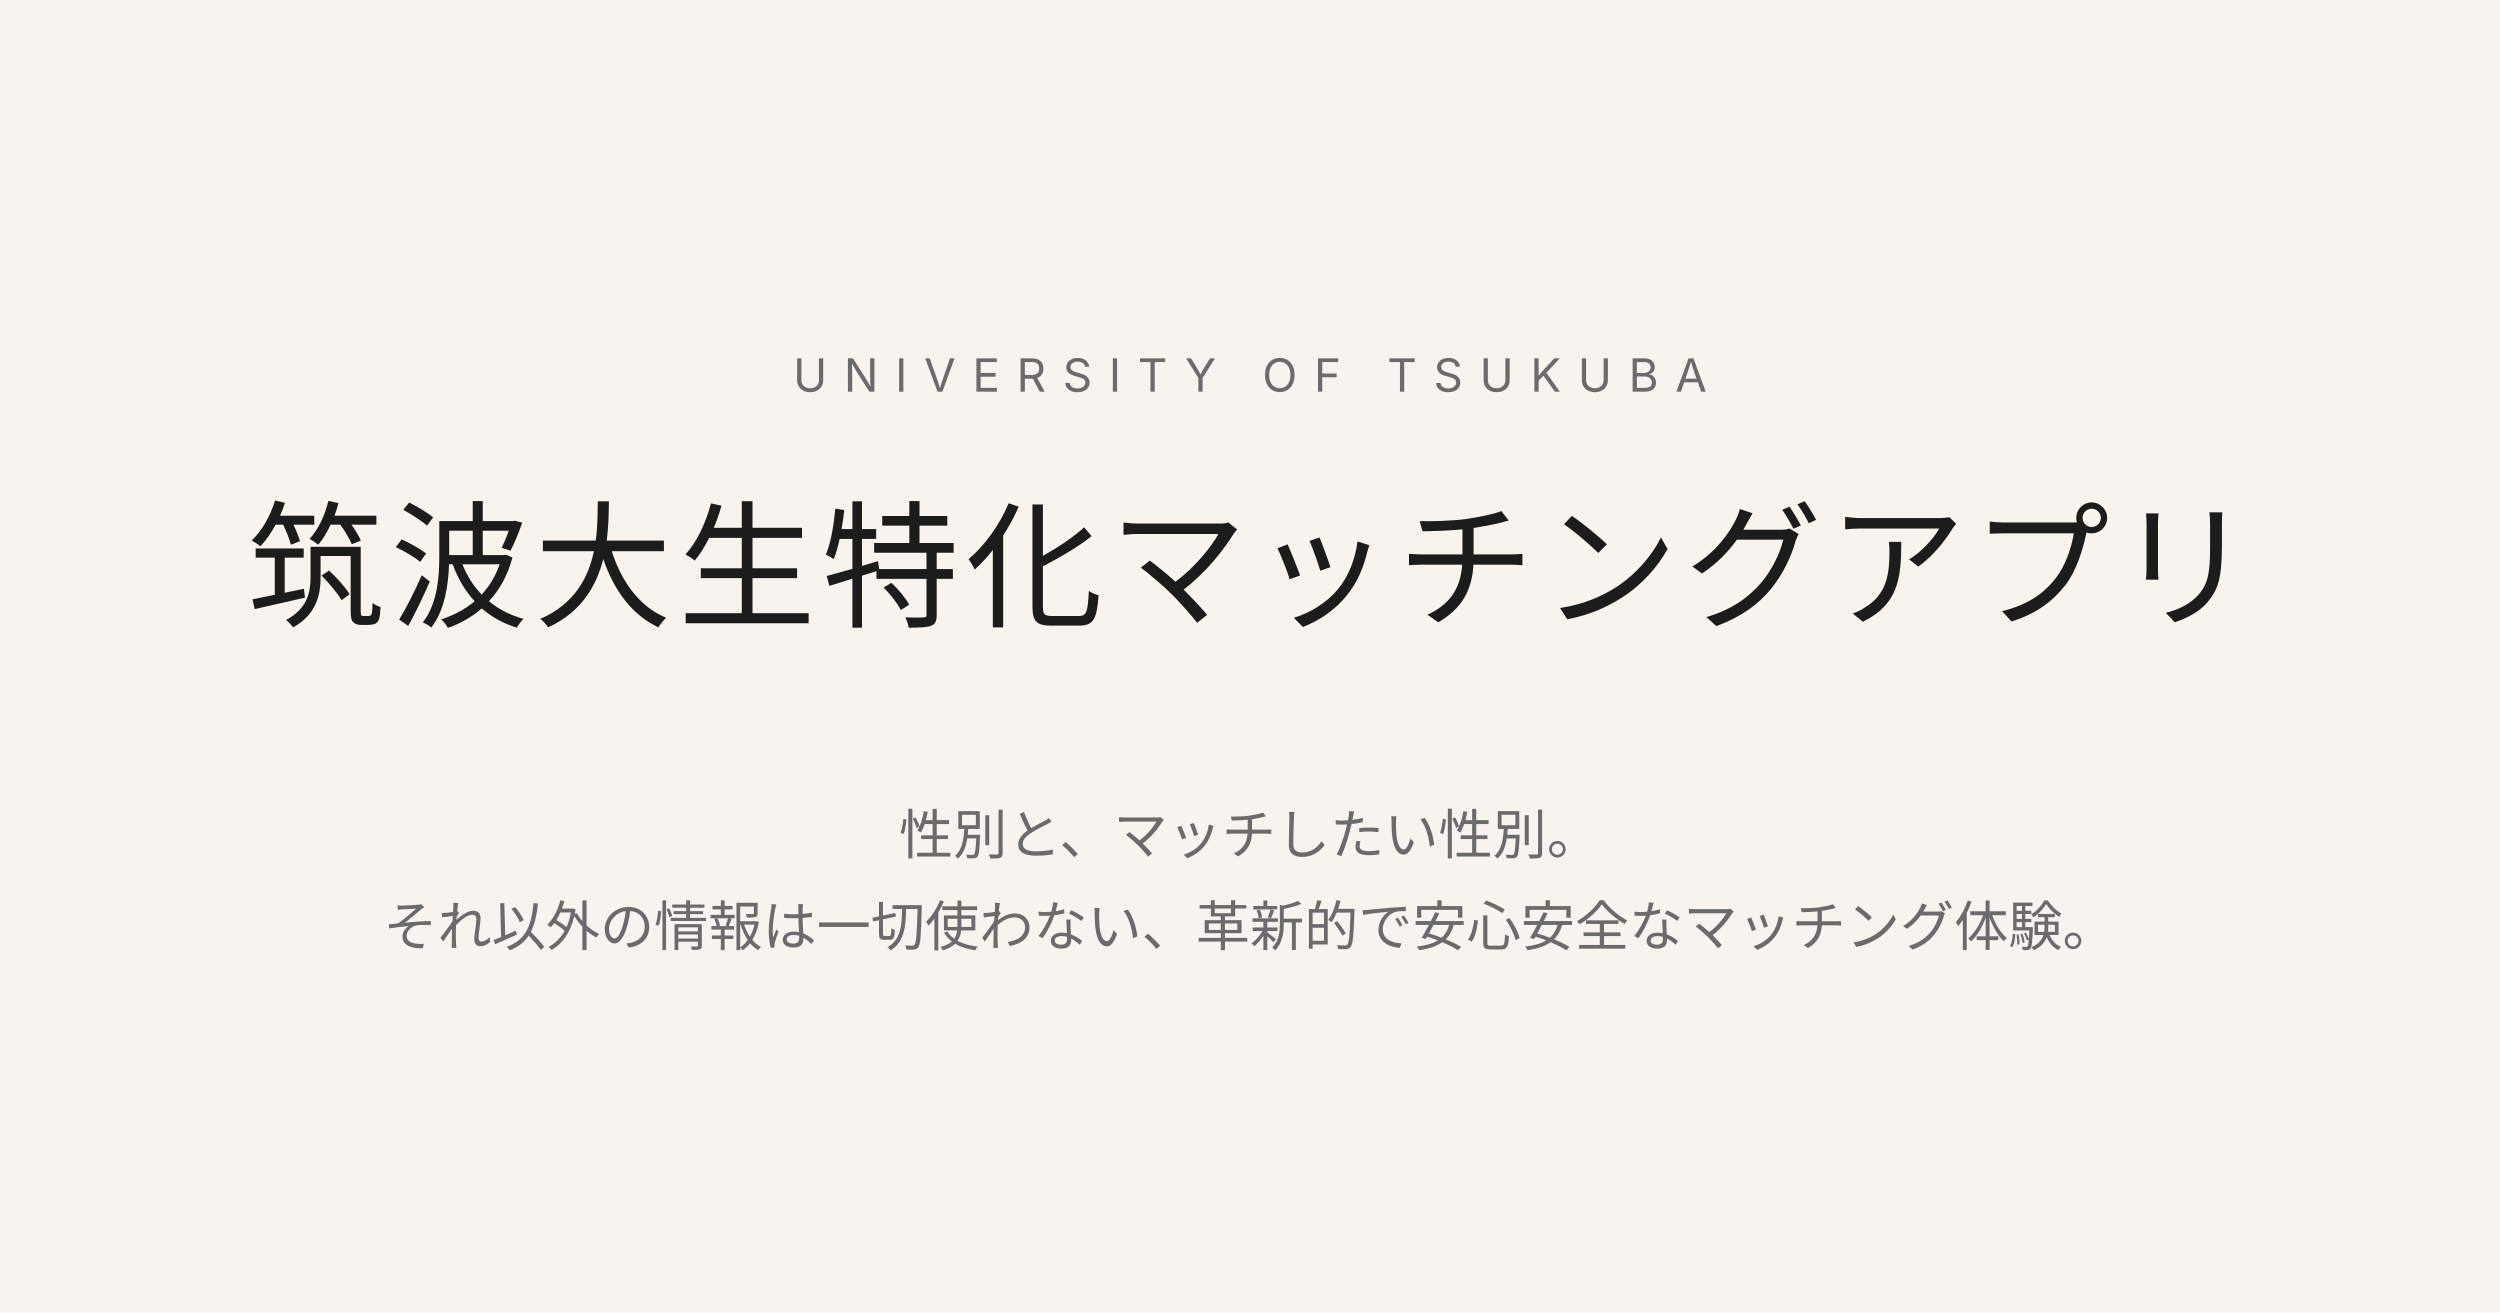
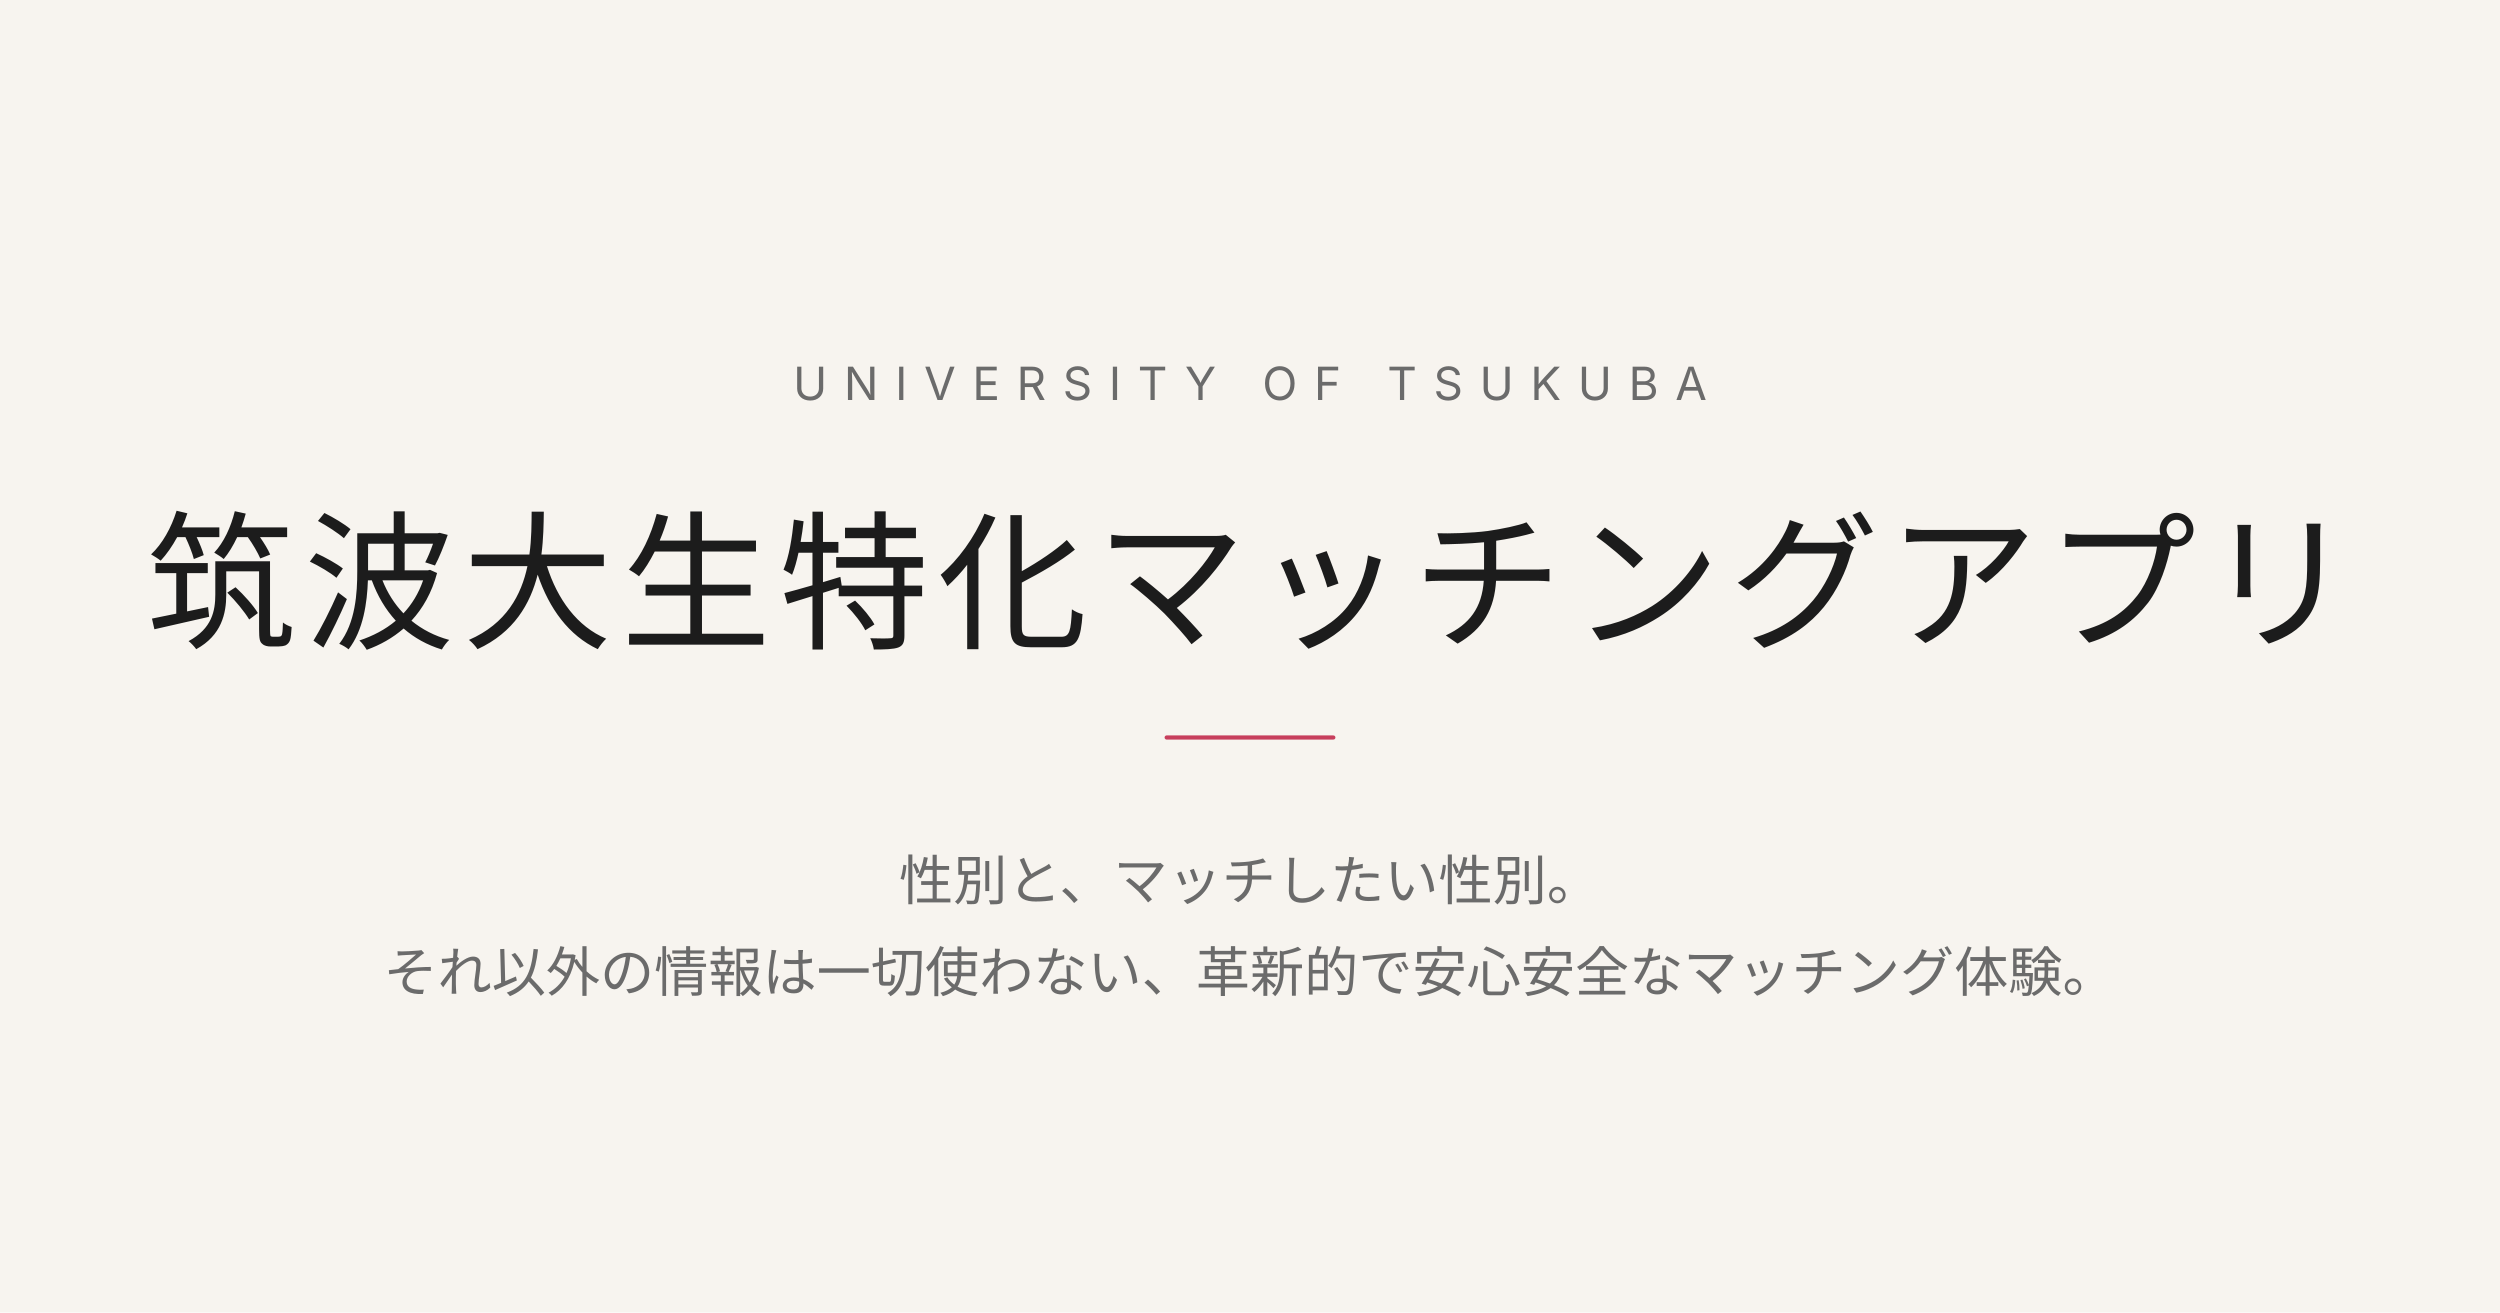
<svg xmlns="http://www.w3.org/2000/svg" viewBox="0 0 1200 630" width="1200" height="630" role="img" aria-label="筑波大生特化マッチングアプリ — 性別と、マッチしたい性別。それ以外の情報は一切使わない、革新的で安心安全なマッチング体験。">
  <rect width="1200" height="630" fill="#f7f4ef" />
-   <text x="600" y="188" text-anchor="middle" font-family="-apple-system, BlinkMacSystemFont, 'Hiragino Kaku Gothic ProN', 'Hiragino Sans', 'Yu Gothic', 'Noto Sans JP', sans-serif" font-size="22" font-weight="400" letter-spacing="8" fill="#6b6b6b">UNIVERSITY OF TSUKUBA</text>
-   <text x="600" y="296" text-anchor="middle" font-family="'Hiragino Mincho ProN', 'Yu Mincho', 'Noto Serif JP', 'Songti SC', serif" font-size="66" font-weight="500" letter-spacing="3" fill="#1c1c1c">筑波大生特化マッチングアプリ</text>
-   <text x="600" y="410" text-anchor="middle" font-family="'Hiragino Kaku Gothic ProN', 'Hiragino Sans', 'Yu Gothic', 'Noto Sans JP', -apple-system, sans-serif" font-size="26" fill="#6b6b6b">性別と、マッチしたい性別。</text>
-   <text x="600" y="454" text-anchor="middle" font-family="'Hiragino Kaku Gothic ProN', 'Hiragino Sans', 'Yu Gothic', 'Noto Sans JP', -apple-system, sans-serif" font-size="26" fill="#6b6b6b">それ以外の情報は一切使わない、革新的で安心安全なマッチング体験。</text>
+   <text x="600" y="192" text-anchor="middle" font-family="-apple-system, BlinkMacSystemFont, 'Hiragino Kaku Gothic ProN', 'Hiragino Sans', 'Yu Gothic', 'Noto Sans JP', sans-serif" font-size="22" font-weight="400" letter-spacing="8" fill="#6b6b6b">UNIVERSITY OF TSUKUBA</text>
+   <text x="600" y="306" text-anchor="middle" font-family="'Hiragino Mincho ProN', 'Yu Mincho', 'Noto Serif JP', 'Songti SC', serif" font-size="72" font-weight="500" letter-spacing="4" fill="#1c1c1c">筑波大生特化マッチングアプリ</text>
+   <line x1="560" y1="354" x2="640" y2="354" stroke="#c73e5c" stroke-width="2" stroke-linecap="round" />
+   <text x="600" y="432" text-anchor="middle" font-family="'Hiragino Kaku Gothic ProN', 'Hiragino Sans', 'Yu Gothic', 'Noto Sans JP', -apple-system, sans-serif" font-size="26" fill="#6b6b6b">性別と、マッチしたい性別。</text>
+   <text x="600" y="476" text-anchor="middle" font-family="'Hiragino Kaku Gothic ProN', 'Hiragino Sans', 'Yu Gothic', 'Noto Sans JP', -apple-system, sans-serif" font-size="26" fill="#6b6b6b">それ以外の情報は一切使わない、革新的で安心安全なマッチング体験。</text>
</svg>
